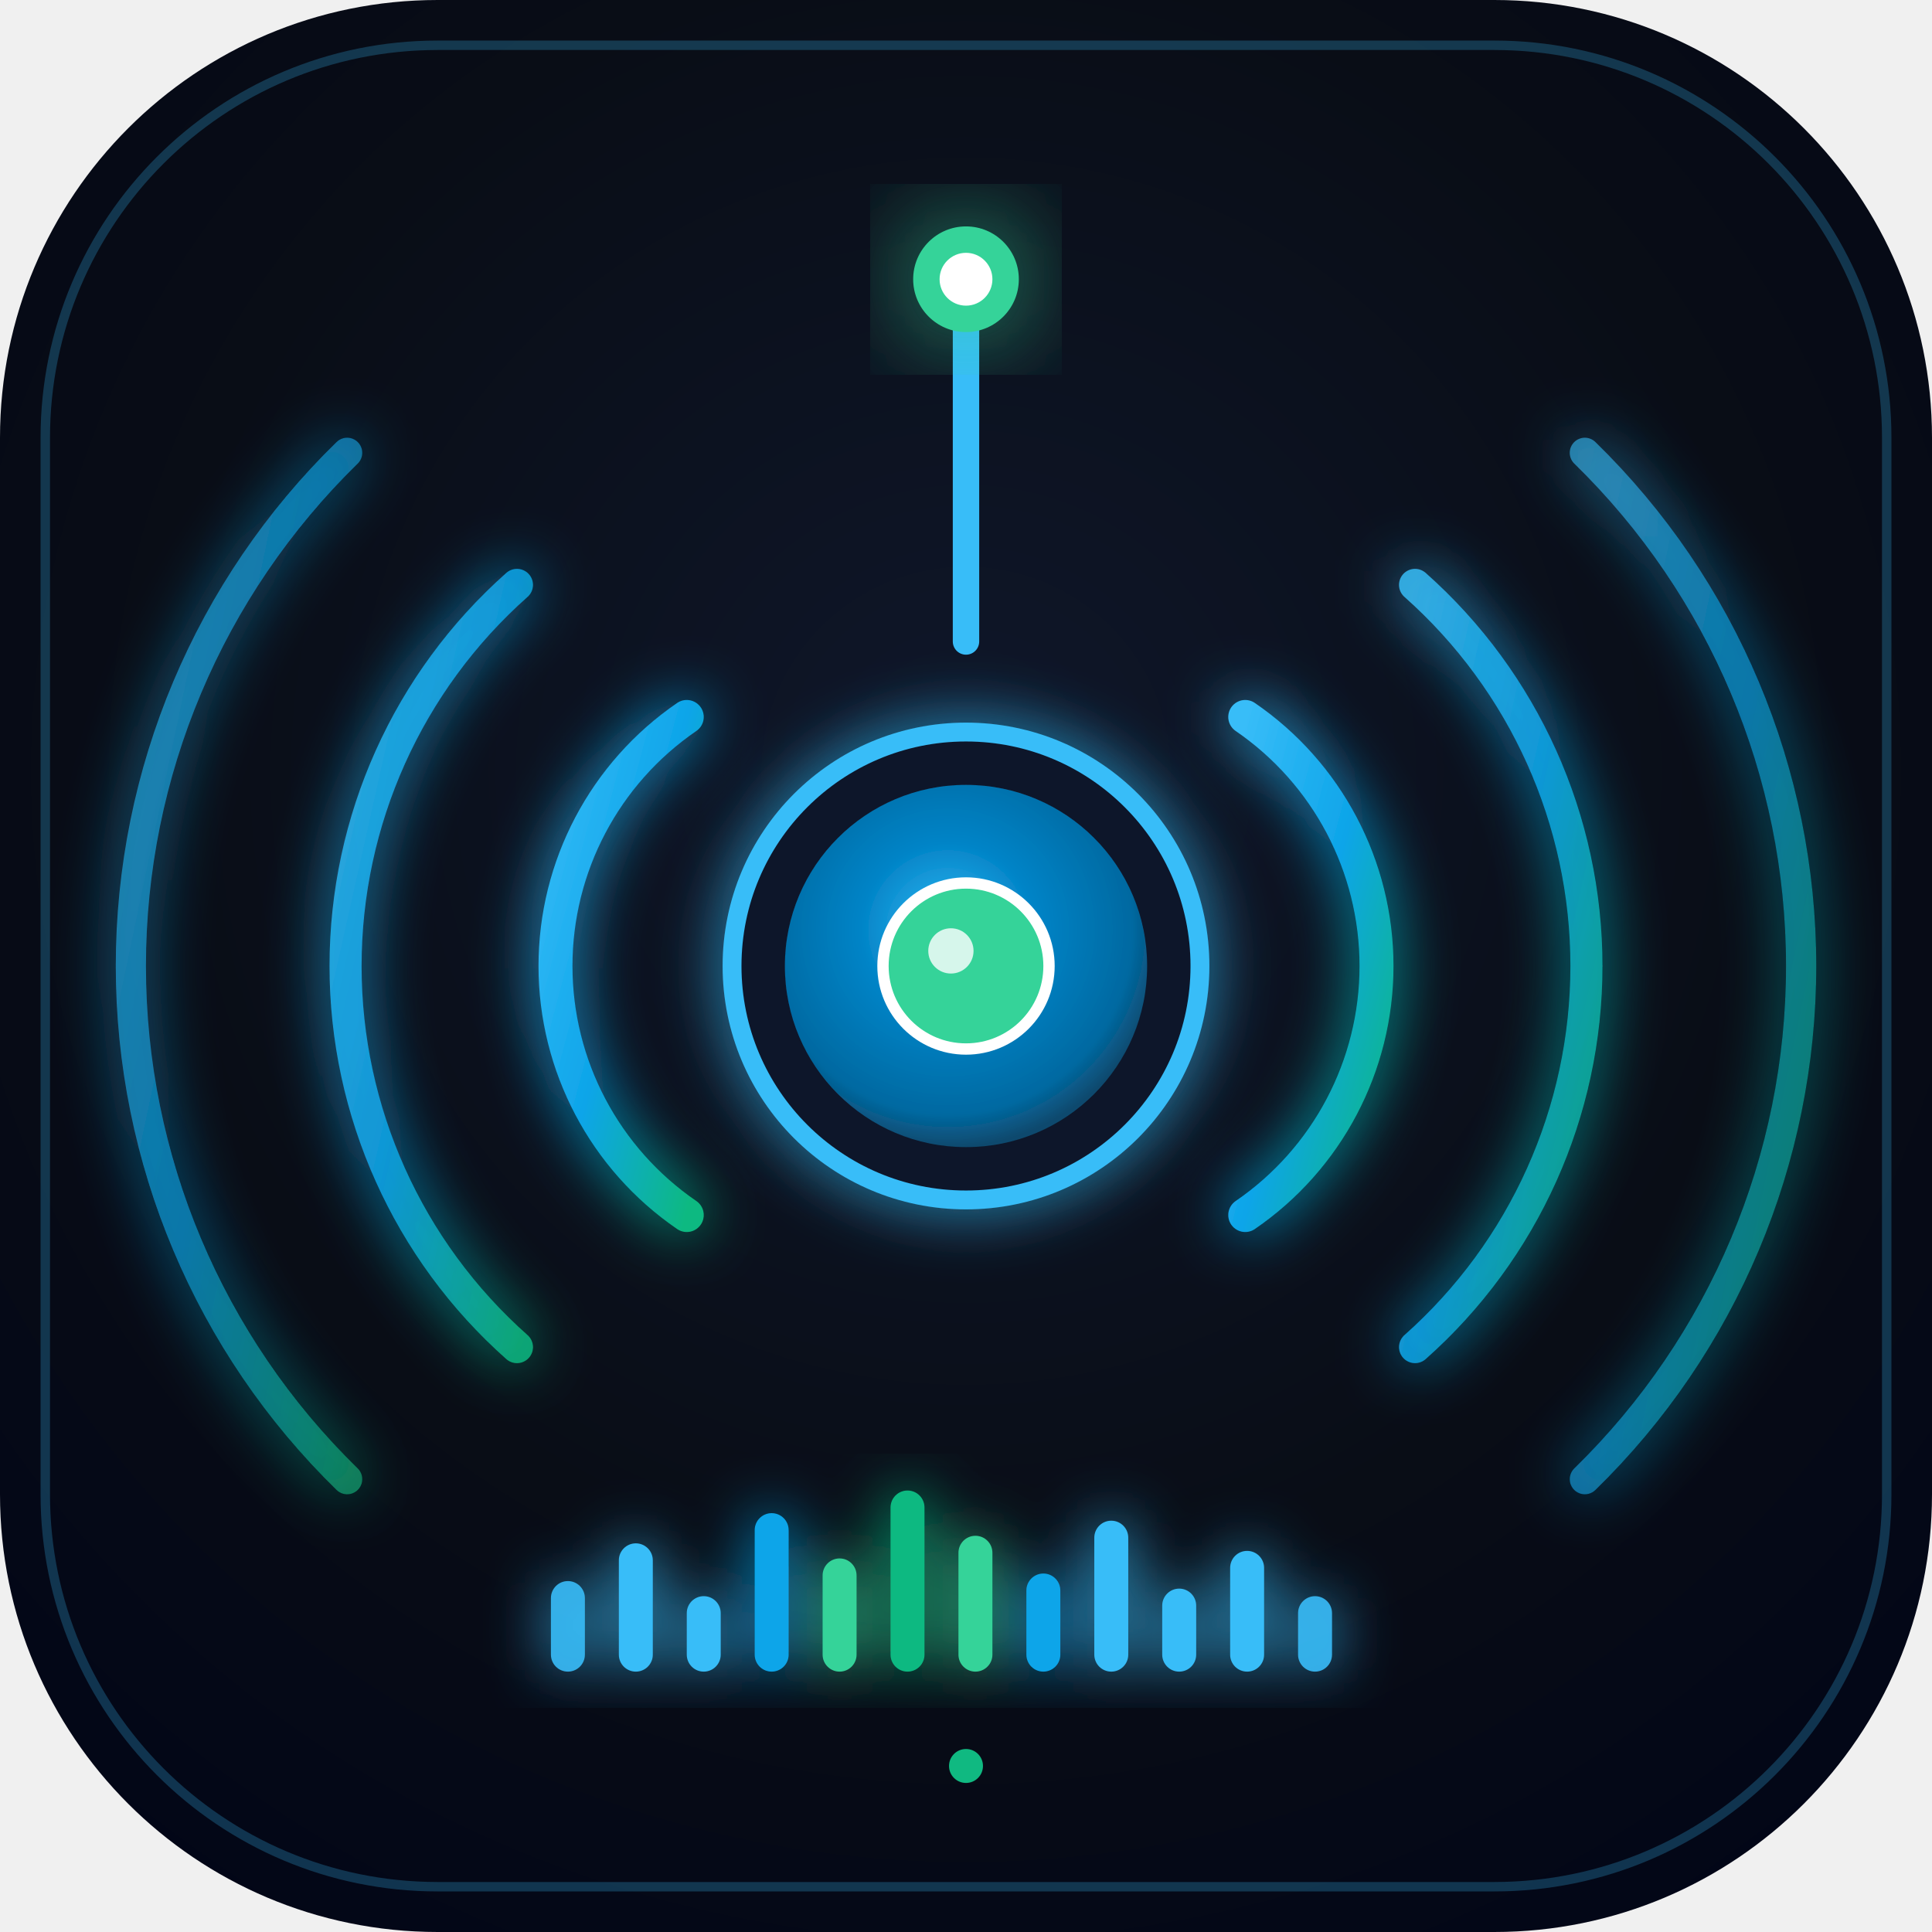
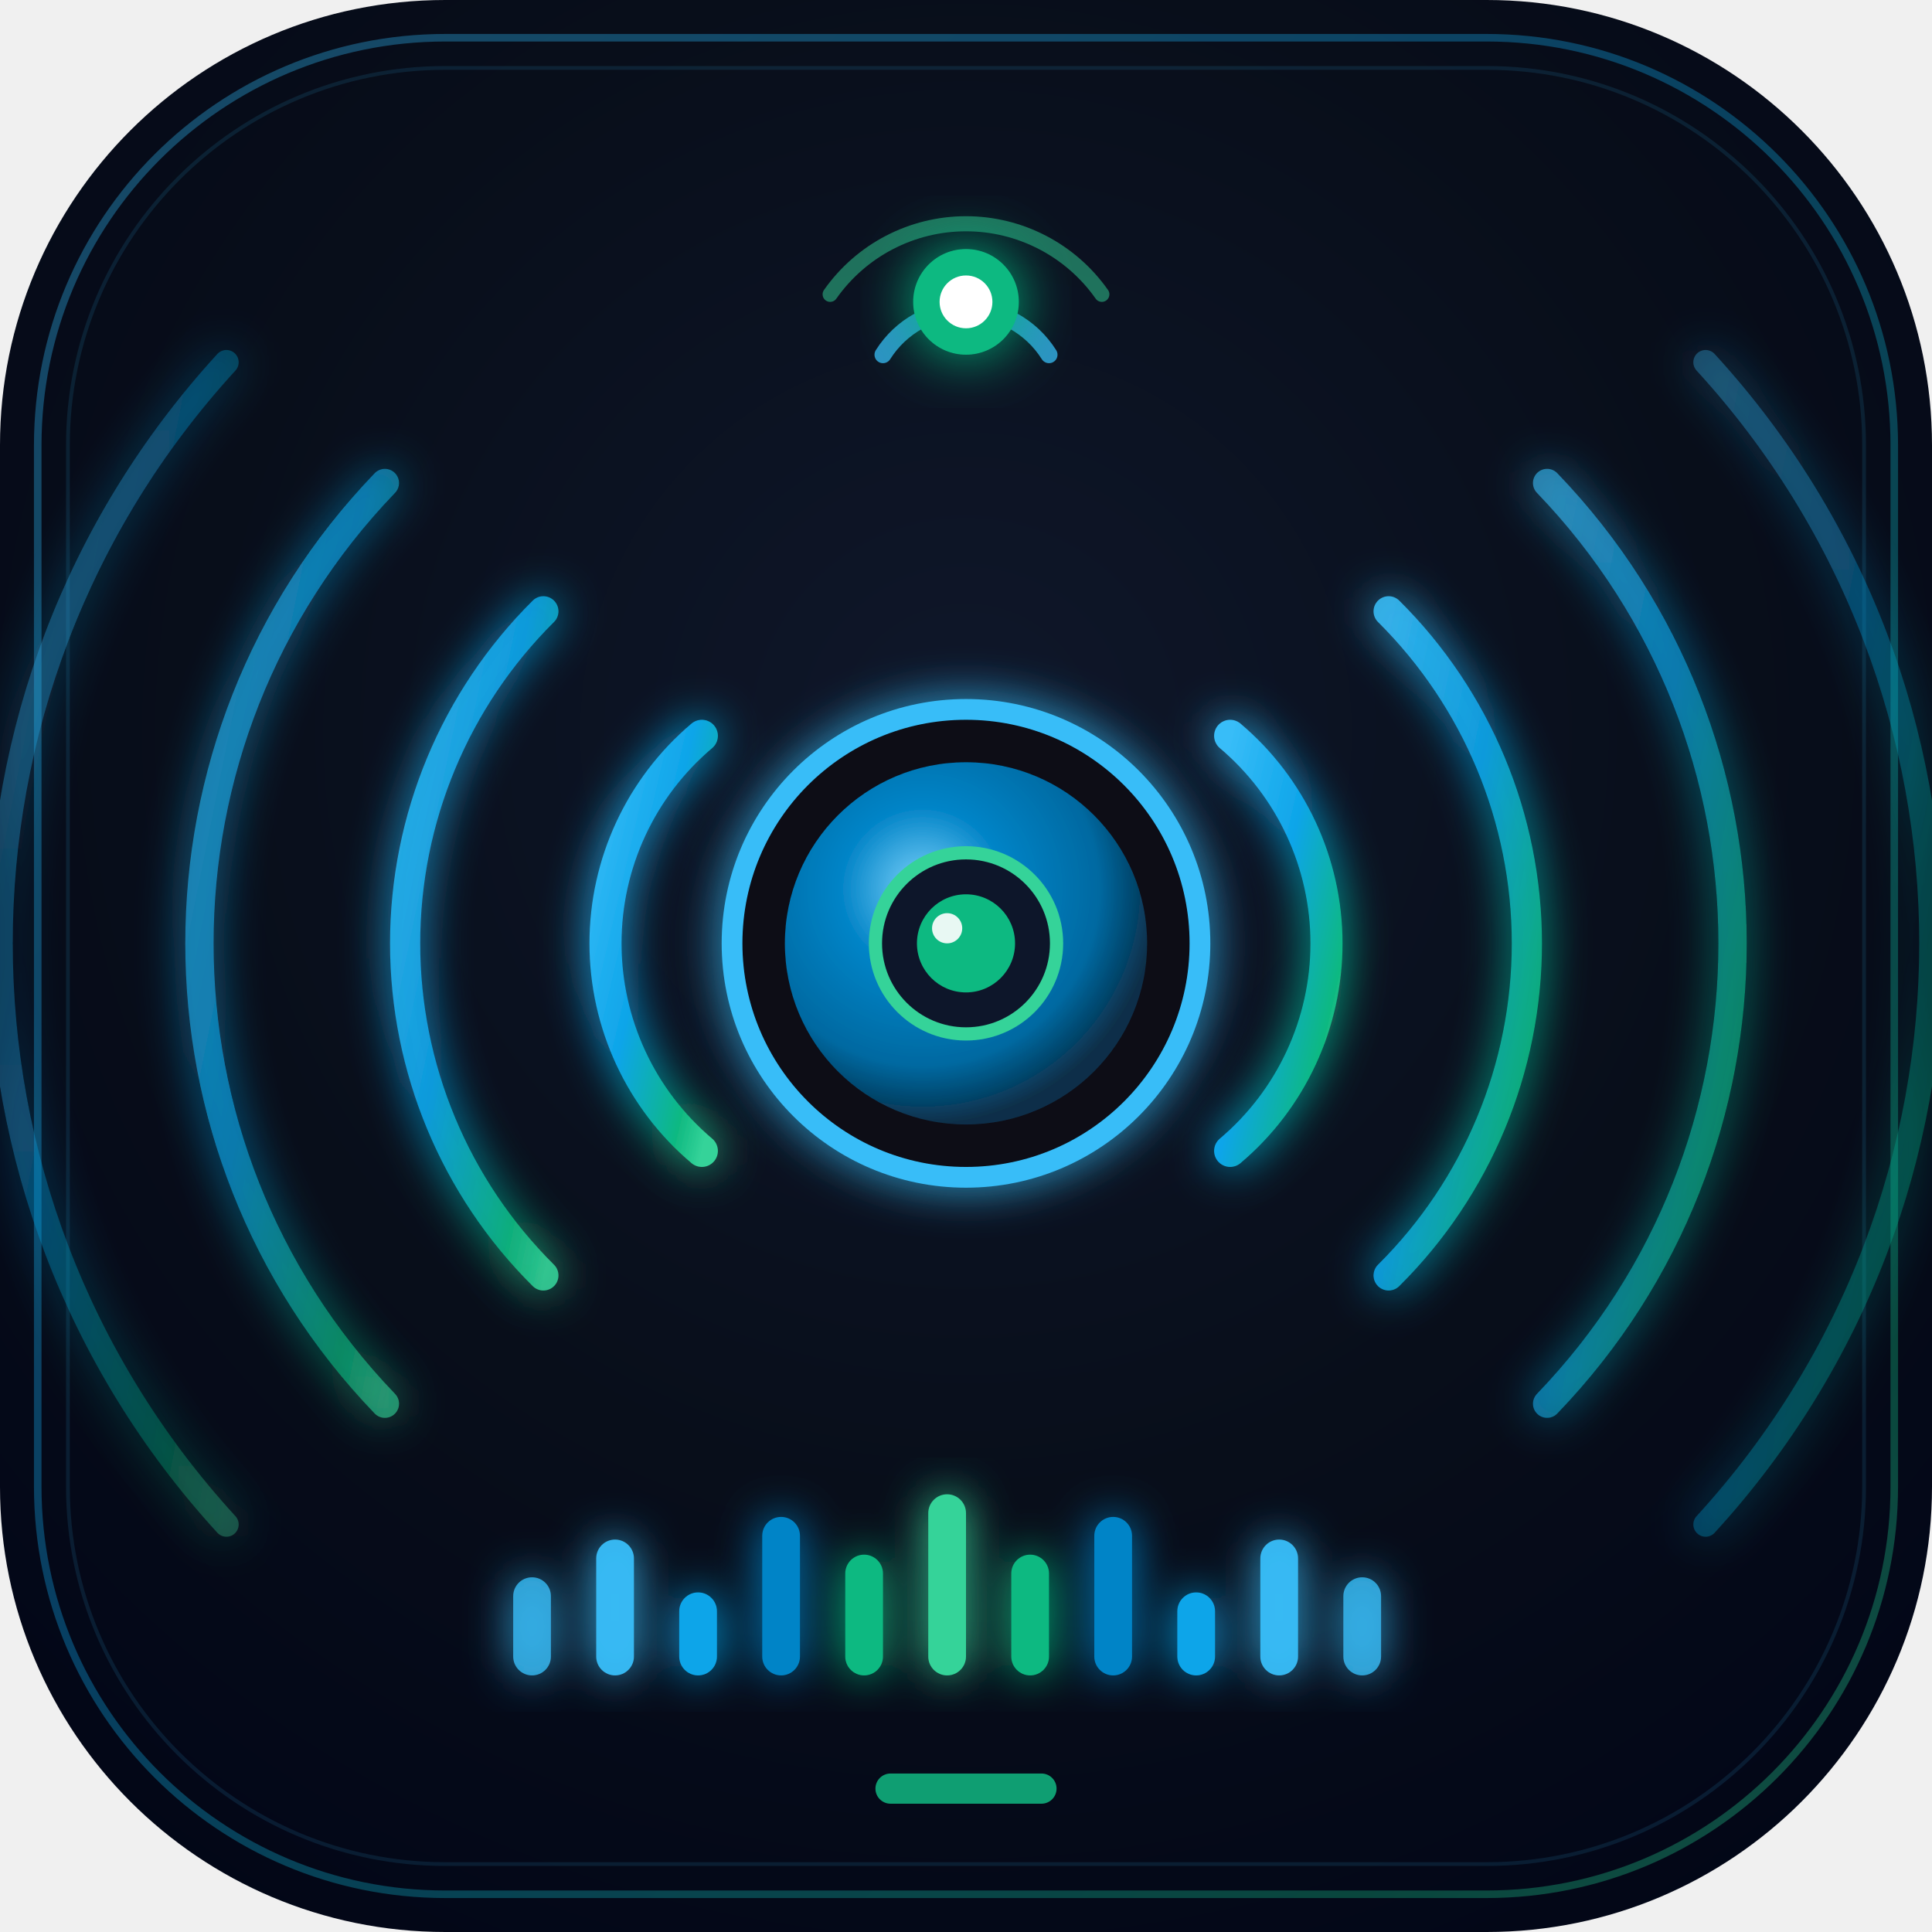
<svg xmlns="http://www.w3.org/2000/svg" viewBox="0 0 512 512" width="512" height="512">
  <defs>
-     <radialGradient id="bgGrad" cx="50%" cy="40%" r="70%">
+     <radialGradient id="bgGrad" cx="50%" cy="38%" r="72%">
      <stop offset="0%" stop-color="#0f172a" />
-       <stop offset="60%" stop-color="#090d16" />
+       <stop offset="55%" stop-color="#080e1a" />
      <stop offset="100%" stop-color="#020617" />
    </radialGradient>
-     <linearGradient id="waveGrad" x1="0%" y1="0%" x2="100%" y2="100%">
+     <linearGradient id="streamWaveGrad" x1="0%" y1="0%" x2="100%" y2="100%">
      <stop offset="0%" stop-color="#38bdf8" />
-       <stop offset="50%" stop-color="#0ea5e9" />
-       <stop offset="100%" stop-color="#10b981" />
+       <stop offset="45%" stop-color="#0ea5e9" />
+       <stop offset="85%" stop-color="#10b981" />
+       <stop offset="100%" stop-color="#34d399" />
    </linearGradient>
-     <radialGradient id="coreDriver" cx="45%" cy="40%" r="60%">
-       <stop offset="0%" stop-color="#38bdf8" />
-       <stop offset="40%" stop-color="#0284c7" />
-       <stop offset="85%" stop-color="#0369a1" />
-       <stop offset="100%" stop-color="#0c4a6e" />
+     <linearGradient id="antennaGrad" x1="50%" y1="0%" x2="50%" y2="100%">
+       <stop offset="0%" stop-color="#67e8f9" />
+       <stop offset="60%" stop-color="#0284c7" />
+       <stop offset="100%" stop-color="#0369a1" />
+     </linearGradient>
+     <radialGradient id="coreAcousticNode" cx="38%" cy="35%" r="65%">
+       <stop offset="0%" stop-color="#7dd3fc" />
+       <stop offset="35%" stop-color="#0284c7" />
+       <stop offset="75%" stop-color="#0369a1" />
+       <stop offset="100%" stop-color="#082f49" />
    </radialGradient>
-     <filter id="softGlow" x="-20%" y="-20%" width="140%" height="140%">
+     <filter id="softAcousticGlow" x="-20%" y="-20%" width="140%" height="140%">
+       <feGaussianBlur stdDeviation="6" result="blur" />
+       <feComposite in="SourceGraphic" in2="blur" operator="over" />
+     </filter>
+     <filter id="beaconGlow" x="-50%" y="-50%" width="200%" height="200%">
      <feGaussianBlur stdDeviation="8" result="blur" />
      <feComposite in="SourceGraphic" in2="blur" operator="over" />
    </filter>
-     <filter id="pulseGlow" x="-40%" y="-40%" width="180%" height="180%">
-       <feGaussianBlur stdDeviation="16" result="blur" />
-       <feComposite in="SourceGraphic" in2="blur" operator="over" />
-     </filter>
  </defs>
-   <rect width="512" height="512" rx="116" fill="url(#bgGrad)" />
-   <rect x="12" y="12" width="488" height="488" rx="104" fill="none" stroke="#38bdf8" stroke-width="2.5" stroke-opacity="0.25" />
-   <g filter="url(#softGlow)">
-     <path d="M 330 190 A 80 80 0 0 1 330 322" fill="none" stroke="url(#waveGrad)" stroke-width="9" stroke-linecap="round" />
-     <path d="M 375 155 A 135 135 0 0 1 375 357" fill="none" stroke="url(#waveGrad)" stroke-width="8.5" stroke-linecap="round" stroke-opacity="0.85" />
-     <path d="M 420 120 A 190 190 0 0 1 420 392" fill="none" stroke="url(#waveGrad)" stroke-width="8" stroke-linecap="round" stroke-opacity="0.6" />
-     <path d="M 182 190 A 80 80 0 0 0 182 322" fill="none" stroke="url(#waveGrad)" stroke-width="9" stroke-linecap="round" />
-     <path d="M 137 155 A 135 135 0 0 0 137 357" fill="none" stroke="url(#waveGrad)" stroke-width="8.5" stroke-linecap="round" stroke-opacity="0.85" />
-     <path d="M 92 120 A 190 190 0 0 0 92 392" fill="none" stroke="url(#waveGrad)" stroke-width="8" stroke-linecap="round" stroke-opacity="0.6" />
+   <rect width="512" height="512" rx="118" fill="url(#bgGrad)" />
+   <rect x="10" y="10" width="492" height="492" rx="108" fill="none" stroke="url(#streamWaveGrad)" stroke-width="2" stroke-opacity="0.35" />
+   <rect x="18" y="18" width="476" height="476" rx="100" fill="none" stroke="#38bdf8" stroke-width="1" stroke-opacity="0.12" />
+   <g filter="url(#softAcousticGlow)">
+     <path d="M 326 195 A 72 72 0 0 1 326 305" fill="none" stroke="url(#streamWaveGrad)" stroke-width="8.5" stroke-linecap="round" />
+     <path d="M 368 162 A 124 124 0 0 1 368 338" fill="none" stroke="url(#streamWaveGrad)" stroke-width="8" stroke-linecap="round" stroke-opacity="0.88" />
+     <path d="M 410 128 A 176 176 0 0 1 410 372" fill="none" stroke="url(#streamWaveGrad)" stroke-width="7.5" stroke-linecap="round" stroke-opacity="0.6" />
+     <path d="M 452 96 A 228 228 0 0 1 452 404" fill="none" stroke="url(#streamWaveGrad)" stroke-width="6.5" stroke-linecap="round" stroke-opacity="0.32" />
+     <path d="M 186 195 A 72 72 0 0 0 186 305" fill="none" stroke="url(#streamWaveGrad)" stroke-width="8.5" stroke-linecap="round" />
+     <path d="M 144 162 A 124 124 0 0 0 144 338" fill="none" stroke="url(#streamWaveGrad)" stroke-width="8" stroke-linecap="round" stroke-opacity="0.88" />
+     <path d="M 102 128 A 176 176 0 0 0 102 372" fill="none" stroke="url(#streamWaveGrad)" stroke-width="7.5" stroke-linecap="round" stroke-opacity="0.6" />
+     <path d="M 60 96 A 228 228 0 0 0 60 404" fill="none" stroke="url(#streamWaveGrad)" stroke-width="6.5" stroke-linecap="round" stroke-opacity="0.32" />
  </g>
-   <line x1="256" y1="80" x2="256" y2="170" stroke="#38bdf8" stroke-width="7" stroke-linecap="round" />
-   <circle cx="256" cy="74" r="14" fill="#34d399" filter="url(#pulseGlow)" />
-   <circle cx="256" cy="74" r="7" fill="#ffffff" />
-   <g filter="url(#softGlow)">
-     <circle cx="256" cy="256" r="62" fill="#0f172a" stroke="#38bdf8" stroke-width="5" />
-     <circle cx="256" cy="256" r="48" fill="url(#coreDriver)" />
-     <circle cx="256" cy="256" r="22" fill="#34d399" stroke="#ffffff" stroke-width="3" />
-     <circle cx="252" cy="252" r="6" fill="#ffffff" opacity="0.8" />
+   <line x1="256" y1="84" x2="256" y2="182" stroke="url(#antennaGrad)" stroke-width="7.5" stroke-linecap="round" />
+   <path d="M 234 94 A 26 26 0 0 1 278 94" fill="none" stroke="#38bdf8" stroke-width="4.5" stroke-linecap="round" stroke-opacity="0.75" />
+   <path d="M 220 78 A 44 44 0 0 1 292 78" fill="none" stroke="#34d399" stroke-width="4" stroke-linecap="round" stroke-opacity="0.5" />
+   <circle cx="256" cy="80" r="14" fill="#10b981" filter="url(#beaconGlow)" />
+   <circle cx="256" cy="80" r="7" fill="#ffffff" />
+   <g filter="url(#softAcousticGlow)">
+     <circle cx="256" cy="250" r="62" fill="#090d16" stroke="#38bdf8" stroke-width="5.5" />
+     <circle cx="256" cy="250" r="48" fill="url(#coreAcousticNode)" />
+     <circle cx="256" cy="250" r="24" fill="#0f172a" stroke="#34d399" stroke-width="3.5" />
+     <circle cx="256" cy="250" r="13" fill="#10b981" />
+     <circle cx="251" cy="246" r="4" fill="#ffffff" opacity="0.9" />
  </g>
-   <g transform="translate(146, 395)" filter="url(#softGlow)">
-     <rect x="0" y="24" width="9" height="24" rx="4.5" fill="#38bdf8" opacity="0.9" />
-     <rect x="18" y="14" width="9" height="34" rx="4.5" fill="#38bdf8" />
-     <rect x="36" y="28" width="9" height="20" rx="4.5" fill="#38bdf8" />
-     <rect x="54" y="6" width="9" height="42" rx="4.5" fill="#0ea5e9" />
-     <rect x="72" y="18" width="9" height="30" rx="4.5" fill="#34d399" />
-     <rect x="90" y="0" width="9" height="48" rx="4.5" fill="#10b981" />
-     <rect x="108" y="12" width="9" height="36" rx="4.5" fill="#34d399" />
-     <rect x="126" y="22" width="9" height="26" rx="4.5" fill="#0ea5e9" />
-     <rect x="144" y="8" width="9" height="40" rx="4.5" fill="#38bdf8" />
-     <rect x="162" y="26" width="9" height="22" rx="4.5" fill="#38bdf8" />
-     <rect x="180" y="16" width="9" height="32" rx="4.5" fill="#38bdf8" />
-     <rect x="198" y="28" width="9" height="20" rx="4.5" fill="#38bdf8" opacity="0.9" />
+   <g transform="translate(136, 396)" filter="url(#softAcousticGlow)">
+     <rect x="0" y="22" width="10" height="26" rx="5" fill="#38bdf8" opacity="0.8" />
+     <rect x="22" y="12" width="10" height="36" rx="5" fill="#38bdf8" opacity="0.95" />
+     <rect x="44" y="26" width="10" height="22" rx="5" fill="#0ea5e9" />
+     <rect x="66" y="6" width="10" height="42" rx="5" fill="#0284c7" />
+     <rect x="88" y="16" width="10" height="32" rx="5" fill="#10b981" />
+     <rect x="110" y="0" width="10" height="48" rx="5" fill="#34d399" />
+     <rect x="132" y="16" width="10" height="32" rx="5" fill="#10b981" />
+     <rect x="154" y="6" width="10" height="42" rx="5" fill="#0284c7" />
+     <rect x="176" y="26" width="10" height="22" rx="5" fill="#0ea5e9" />
+     <rect x="198" y="12" width="10" height="36" rx="5" fill="#38bdf8" opacity="0.95" />
+     <rect x="220" y="22" width="10" height="26" rx="5" fill="#38bdf8" opacity="0.8" />
  </g>
-   <circle cx="256" cy="468" r="4.5" fill="#10b981" />
+   <rect x="232" y="470" width="48" height="8" rx="4" fill="#10b981" opacity="0.85" />
</svg>
